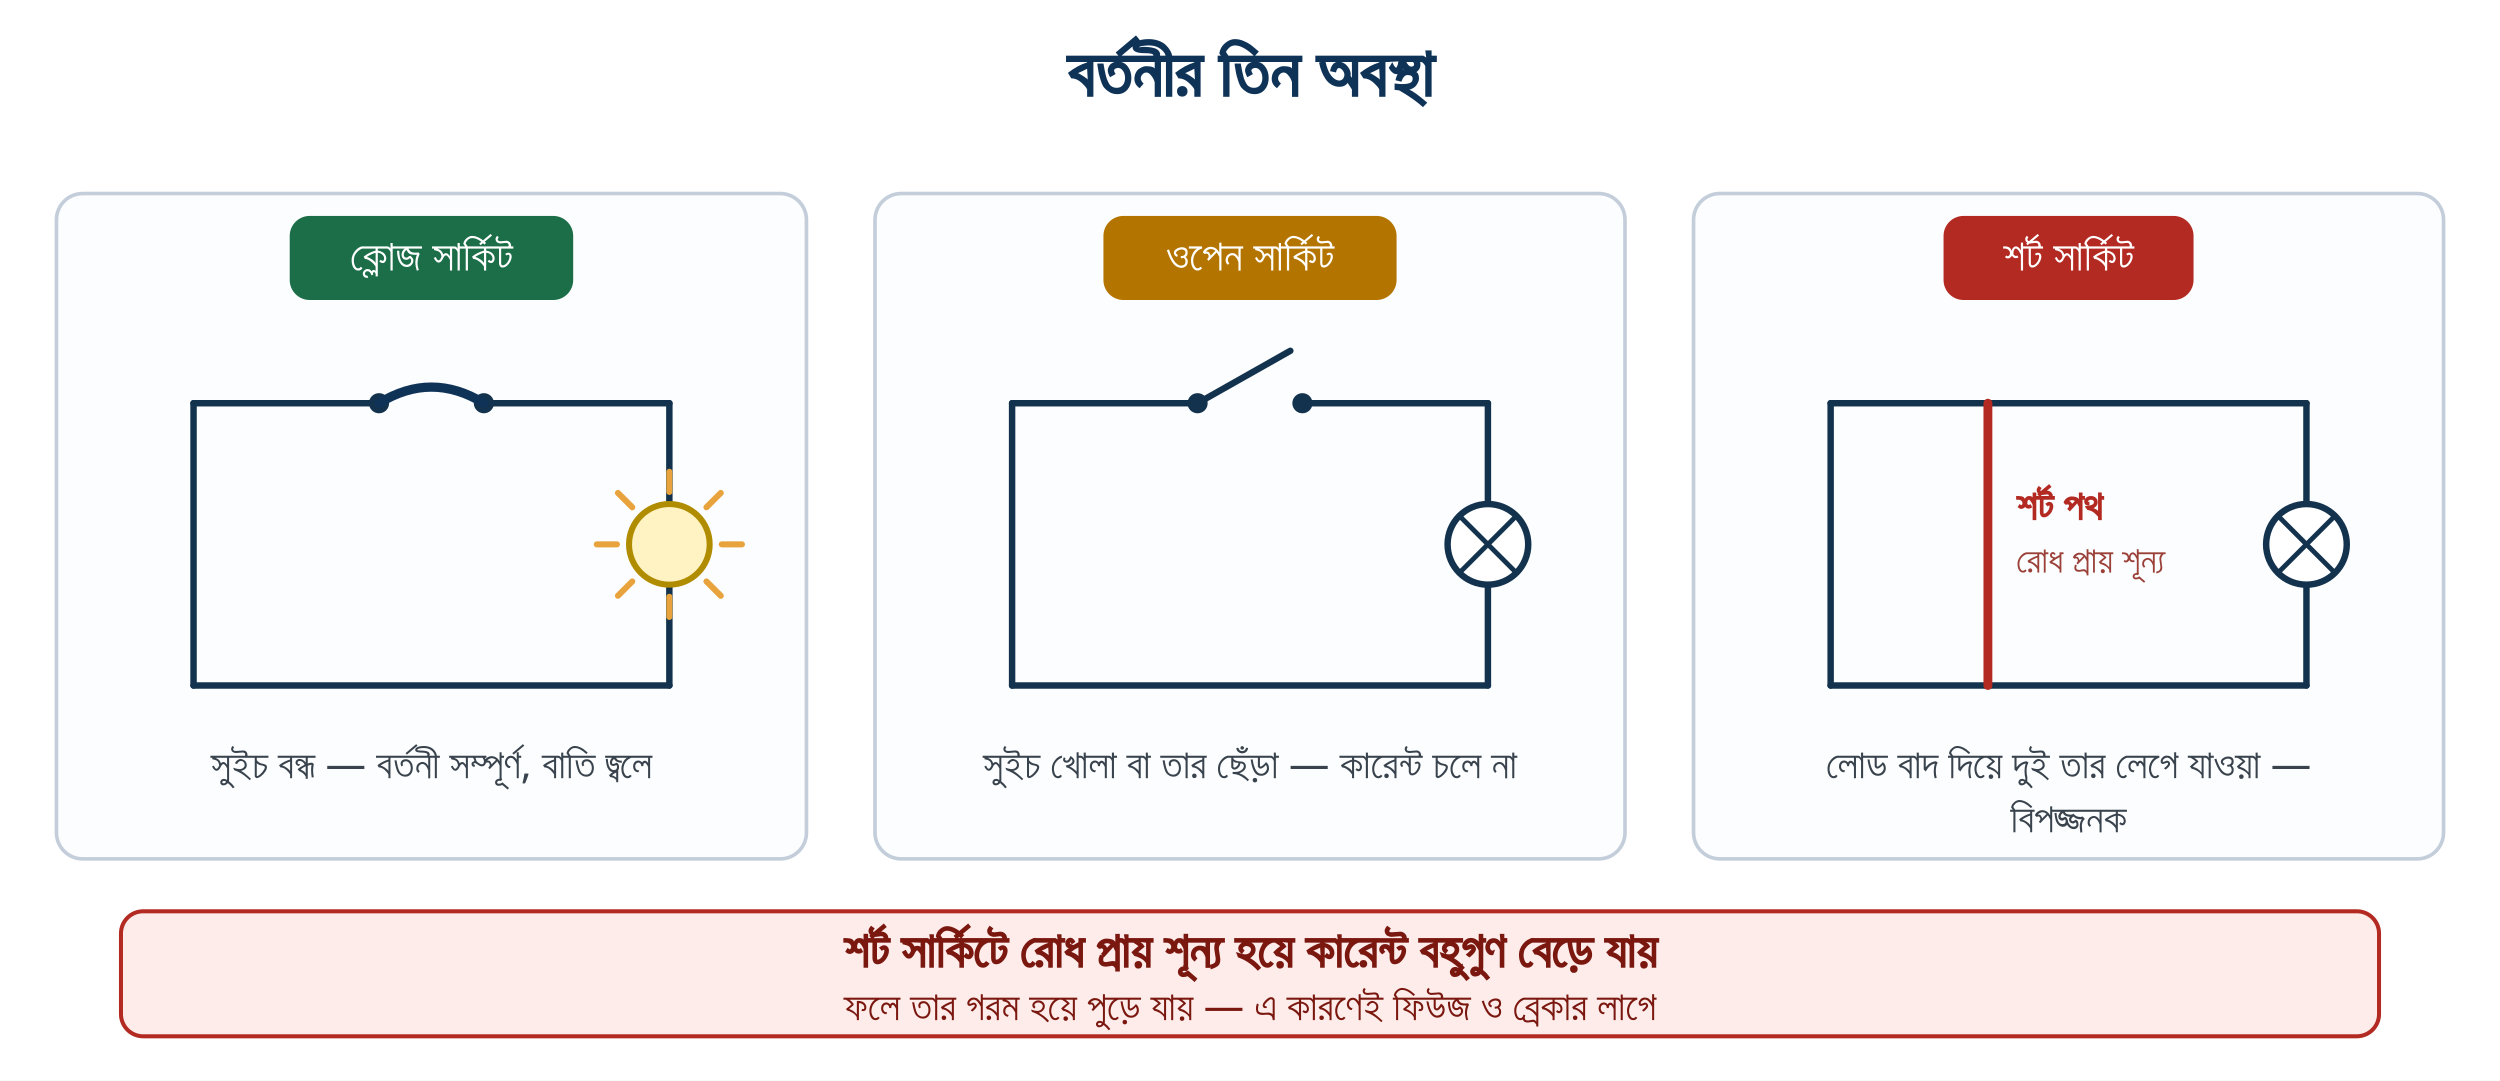
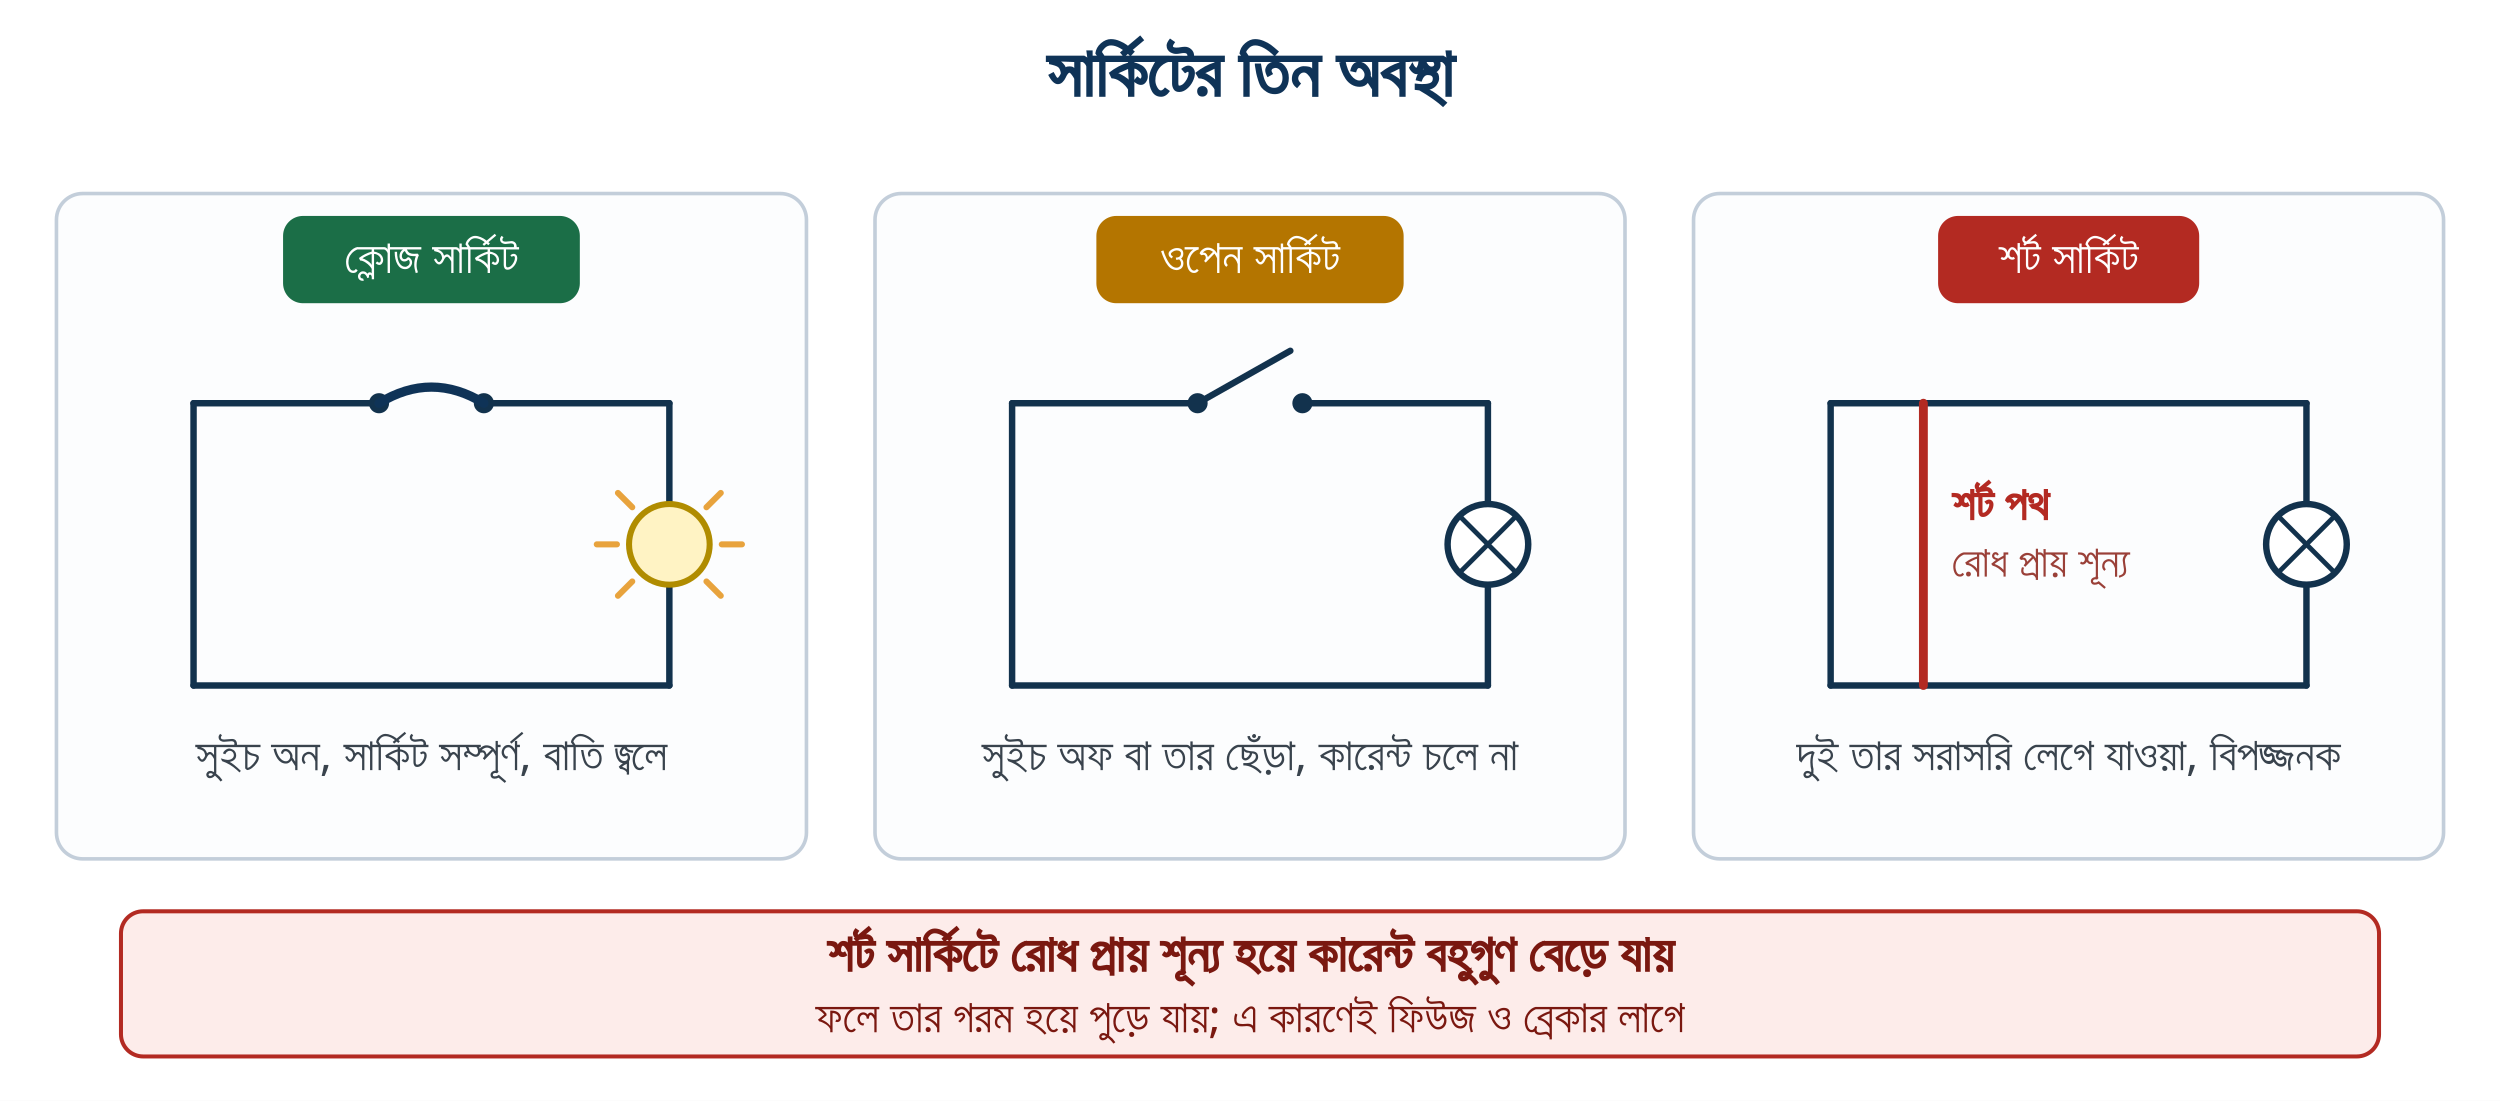
- <svg xmlns="http://www.w3.org/2000/svg" width="1240" height="536" viewBox="0 0 1240 536">
-   <rect width="1240" height="536" fill="#FFFFFF" />
-   <text x="620.0" y="48.0" font-family="Kalpurush" font-size="34" font-weight="700" fill="#0F3357" text-anchor="middle">বর্তনীর তিন অবস্থা</text>
+ <svg xmlns="http://www.w3.org/2000/svg" width="1240" height="546" viewBox="0 0 1240 546">
+   <rect width="1240" height="546" fill="#FFFFFF" />
+   <text x="620.0" y="48.0" font-family="Kalpurush" font-size="34" font-weight="700" fill="#0F3357" text-anchor="middle">সার্কিটের তিন অবস্থা</text>
  <rect x="28.0" y="96.0" width="372.0" height="330.0" rx="13" fill="#FCFDFE" stroke="#C3CEDA" stroke-width="1.8" />
-   <rect x="144.6" y="108.0" width="138.8" height="39.9" rx="9" fill="#1B6E47" stroke="#1B6E47" stroke-width="1.8" />
-   <text x="214.0" y="134.2" font-family="Kalpurush" font-size="21.5" font-weight="600" fill="#FFFFFF" text-anchor="middle">ক্লোজ সার্কিট</text>
+   <rect x="141.3" y="108.0" width="145.4" height="41.5" rx="9" fill="#1B6E47" stroke="#1B6E47" stroke-width="1.8" />
+   <text x="214.0" y="135.4" font-family="Kalpurush" font-size="23" font-weight="600" fill="#FFFFFF" text-anchor="middle">ক্লোজ সার্কিট</text>
  <path d="M 96.0 200 L 188.0 200" fill="none" stroke="#12324D" stroke-width="3.2" stroke-linecap="round" stroke-linejoin="round" />
  <path d="M 240.0 200 L 332.0 200" fill="none" stroke="#12324D" stroke-width="3.2" stroke-linecap="round" stroke-linejoin="round" />
  <path d="M 332.0 200 L 332.0 250.0" fill="none" stroke="#12324D" stroke-width="3.2" stroke-linecap="round" stroke-linejoin="round" />
  <path d="M 332.0 290.0 L 332.0 340" fill="none" stroke="#12324D" stroke-width="3.2" stroke-linecap="round" stroke-linejoin="round" />
  <path d="M 332.0 340 L 96.0 340" fill="none" stroke="#12324D" stroke-width="3.2" stroke-linecap="round" stroke-linejoin="round" />
  <path d="M 96.0 340 L 96.0 200" fill="none" stroke="#12324D" stroke-width="3.2" stroke-linecap="round" stroke-linejoin="round" />
  <circle cx="188.0" cy="200.0" r="5.0" fill="#12324D" stroke="none" stroke-width="2" />
  <circle cx="240.0" cy="200.0" r="5.0" fill="#12324D" stroke="none" stroke-width="2" />
  <path d="M 188.0 200 Q 214.0 184 240.0 200" fill="none" stroke="#0F3357" stroke-width="4.6" stroke-linecap="round" stroke-linejoin="round" />
  <circle cx="332.0" cy="270.0" r="20.0" fill="#FFF3C4" stroke="#B08C00" stroke-width="3" />
  <path d="M 358.0 270.0 L 368.0 270.0" fill="none" stroke="#E8A33D" stroke-width="3" stroke-linecap="round" stroke-linejoin="round" />
  <path d="M 350.4 288.4 L 357.5 295.5" fill="none" stroke="#E8A33D" stroke-width="3" stroke-linecap="round" stroke-linejoin="round" />
-   <path d="M 332.0 296.0 L 332.0 306.0" fill="none" stroke="#E8A33D" stroke-width="3" stroke-linecap="round" stroke-linejoin="round" />
  <path d="M 313.6 288.4 L 306.5 295.5" fill="none" stroke="#E8A33D" stroke-width="3" stroke-linecap="round" stroke-linejoin="round" />
  <path d="M 306.0 270.0 L 296.0 270.0" fill="none" stroke="#E8A33D" stroke-width="3" stroke-linecap="round" stroke-linejoin="round" />
  <path d="M 313.6 251.6 L 306.5 244.5" fill="none" stroke="#E8A33D" stroke-width="3" stroke-linecap="round" stroke-linejoin="round" />
-   <path d="M 332.0 244.0 L 332.0 234.0" fill="none" stroke="#E8A33D" stroke-width="3" stroke-linecap="round" stroke-linejoin="round" />
  <path d="M 350.4 251.6 L 357.5 244.5" fill="none" stroke="#E8A33D" stroke-width="3" stroke-linecap="round" stroke-linejoin="round" />
-   <text x="214.0" y="386.0" font-family="Kalpurush" font-size="20" font-weight="400" fill="#39434D" text-anchor="middle">সুইচ বন্ধ — বর্তনী সম্পূর্ণ, বাতি জ্বলে</text>
+   <text x="214.0" y="382.0" font-family="Kalpurush" font-size="22.5" font-weight="400" fill="#39434D" text-anchor="middle">সুইচ অন, সার্কিট সম্পূর্ণ, বাতি জ্বলে</text>
  <rect x="434.0" y="96.0" width="372.0" height="330.0" rx="13" fill="#FCFDFE" stroke="#C3CEDA" stroke-width="1.8" />
-   <rect x="548.2" y="108.0" width="143.6" height="39.9" rx="9" fill="#B47500" stroke="#B47500" stroke-width="1.8" />
-   <text x="620.0" y="134.2" font-family="Kalpurush" font-size="21.5" font-weight="600" fill="#FFFFFF" text-anchor="middle">ওপেন সার্কিট</text>
+   <rect x="544.7" y="108.0" width="150.6" height="41.5" rx="9" fill="#B47500" stroke="#B47500" stroke-width="1.8" />
+   <text x="620.0" y="135.4" font-family="Kalpurush" font-size="23" font-weight="600" fill="#FFFFFF" text-anchor="middle">ওপেন সার্কিট</text>
  <path d="M 502.0 200 L 594.0 200" fill="none" stroke="#12324D" stroke-width="3.2" stroke-linecap="round" stroke-linejoin="round" />
  <path d="M 646.0 200 L 738.0 200" fill="none" stroke="#12324D" stroke-width="3.2" stroke-linecap="round" stroke-linejoin="round" />
  <path d="M 738.0 200 L 738.0 250.0" fill="none" stroke="#12324D" stroke-width="3.2" stroke-linecap="round" stroke-linejoin="round" />
  <path d="M 738.0 290.0 L 738.0 340" fill="none" stroke="#12324D" stroke-width="3.2" stroke-linecap="round" stroke-linejoin="round" />
  <path d="M 738.0 340 L 502.0 340" fill="none" stroke="#12324D" stroke-width="3.2" stroke-linecap="round" stroke-linejoin="round" />
  <path d="M 502.0 340 L 502.0 200" fill="none" stroke="#12324D" stroke-width="3.2" stroke-linecap="round" stroke-linejoin="round" />
  <circle cx="594.0" cy="200.0" r="5.0" fill="#12324D" stroke="none" stroke-width="2" />
  <circle cx="646.0" cy="200.0" r="5.0" fill="#12324D" stroke="none" stroke-width="2" />
  <path d="M 594.0 200 L 640.0 174" fill="none" stroke="#12324D" stroke-width="3.2" stroke-linecap="round" stroke-linejoin="round" />
  <circle cx="738.0" cy="270.0" r="20.0" fill="#FFFFFF" stroke="#12324D" stroke-width="3.2" />
  <path d="M 723.86 255.86 L 752.14 284.14" fill="none" stroke="#12324D" stroke-width="2.4" stroke-linecap="round" stroke-linejoin="round" />
  <path d="M 723.86 284.14 L 752.14 255.86" fill="none" stroke="#12324D" stroke-width="2.4" stroke-linecap="round" stroke-linejoin="round" />
-   <text x="620.0" y="386.0" font-family="Kalpurush" font-size="20" font-weight="400" fill="#39434D" text-anchor="middle">সুইচ খোলা বা তার ছেঁড়া — কারেন্ট চলে না</text>
+   <text x="620.0" y="382.0" font-family="Kalpurush" font-size="22.5" font-weight="400" fill="#39434D" text-anchor="middle">সুইচ অফ বা তার ছেঁড়া, কারেন্ট চলে না</text>
  <rect x="840.0" y="96.0" width="372.0" height="330.0" rx="13" fill="#FCFDFE" stroke="#C3CEDA" stroke-width="1.8" />
-   <rect x="964.9" y="108.0" width="122.2" height="39.9" rx="9" fill="#B32A22" stroke="#B32A22" stroke-width="1.8" />
-   <text x="1026.0" y="134.2" font-family="Kalpurush" font-size="21.5" font-weight="600" fill="#FFFFFF" text-anchor="middle">শর্ট সার্কিট</text>
+   <rect x="962.2" y="108.0" width="127.7" height="41.5" rx="9" fill="#B32A22" stroke="#B32A22" stroke-width="1.8" />
+   <text x="1026.0" y="135.4" font-family="Kalpurush" font-size="23" font-weight="600" fill="#FFFFFF" text-anchor="middle">শর্ট সার্কিট</text>
  <path d="M 908.0 200 L 1144.0 200" fill="none" stroke="#12324D" stroke-width="3.2" stroke-linecap="round" stroke-linejoin="round" />
  <path d="M 1144.0 200 L 1144.0 340" fill="none" stroke="#12324D" stroke-width="3.2" stroke-linecap="round" stroke-linejoin="round" />
  <path d="M 1144.0 340 L 908.0 340" fill="none" stroke="#12324D" stroke-width="3.2" stroke-linecap="round" stroke-linejoin="round" />
  <path d="M 908.0 340 L 908.0 200" fill="none" stroke="#12324D" stroke-width="3.2" stroke-linecap="round" stroke-linejoin="round" />
-   <path d="M 986.0 200 L 986.0 340" fill="none" stroke="#B32A22" stroke-width="4.4" stroke-linecap="round" stroke-linejoin="round" />
-   <text x="1000.0" y="258.0" font-family="Kalpurush" font-size="20" font-weight="700" fill="#B32A22" text-anchor="start">শর্ট পথ</text>
-   <text x="1000.0" y="284.0" font-family="Kalpurush" font-size="18" font-weight="400" fill="#9A4038" text-anchor="start">রোধ প্রায় শূন্য</text>
+   <path d="M 954.0 200 L 954.0 340" fill="none" stroke="#B32A22" stroke-width="4.4" stroke-linecap="round" stroke-linejoin="round" />
+   <text x="968.0" y="258.0" font-family="Kalpurush" font-size="22.5" font-weight="700" fill="#B32A22" text-anchor="start">শর্ট পথ</text>
+   <text x="968.0" y="286.0" font-family="Kalpurush" font-size="21.5" font-weight="400" fill="#9A4038" text-anchor="start">রোধ প্রায় শূন্য</text>
  <circle cx="1144.0" cy="270.0" r="20.0" fill="#FFFFFF" stroke="#12324D" stroke-width="3.2" />
  <path d="M 1129.86 255.86 L 1158.14 284.14" fill="none" stroke="#12324D" stroke-width="2.4" stroke-linecap="round" stroke-linejoin="round" />
  <path d="M 1129.86 284.14 L 1158.14 255.86" fill="none" stroke="#12324D" stroke-width="2.4" stroke-linecap="round" stroke-linejoin="round" />
-   <text x="1026.0" y="386.0" font-family="Kalpurush" font-size="20" font-weight="400" fill="#39434D" text-anchor="middle">লোড বাদ দিয়ে দুই তার লেগে যাওয়া —</text>
-   <text x="1026.0" y="412.8" font-family="Kalpurush" font-size="20" font-weight="400" fill="#39434D" text-anchor="middle">বিপজ্জনক</text>
-   <rect x="60.0" y="452.0" width="1120.0" height="62.0" rx="11" fill="#FDECEA" stroke="#B32A22" stroke-width="2" />
-   <text x="620.0" y="480.0" font-family="Kalpurush" font-size="24.5" font-weight="700" fill="#7A1810" text-anchor="middle">শর্ট সার্কিটে রোধ প্রায় শূন্য হয়ে কারেন্ট বহুগুণ বেড়ে যায়</text>
-   <text x="620.0" y="506.0" font-family="Kalpurush" font-size="20" font-weight="400" fill="#7A1810" text-anchor="middle">ফলে তার গরম হয়ে পুড়ে যায় — এ কারণেই ফিউজ ও ব্রেকার লাগে</text>
+   <text x="1026.0" y="382.0" font-family="Kalpurush" font-size="22.5" font-weight="400" fill="#39434D" text-anchor="middle">দুই তার সরাসরি লেগে যাওয়া, বিপজ্জনক</text>
+   <rect x="60.0" y="452.0" width="1120.0" height="72.0" rx="11" fill="#FDECEA" stroke="#B32A22" stroke-width="2" />
+   <text x="620.0" y="482.0" font-family="Kalpurush" font-size="25.5" font-weight="700" fill="#7A1810" text-anchor="middle">শর্ট সার্কিটে রোধ প্রায় শূন্য হয়ে কারেন্ট বহুগুণ বেড়ে যায়</text>
+   <text x="620.0" y="512.0" font-family="Kalpurush" font-size="22.5" font-weight="400" fill="#7A1810" text-anchor="middle">ফলে তার গরম হয়ে পুড়ে যায়; এ কারণেই ফিউজ ও ব্রেকার লাগে</text>
</svg>
